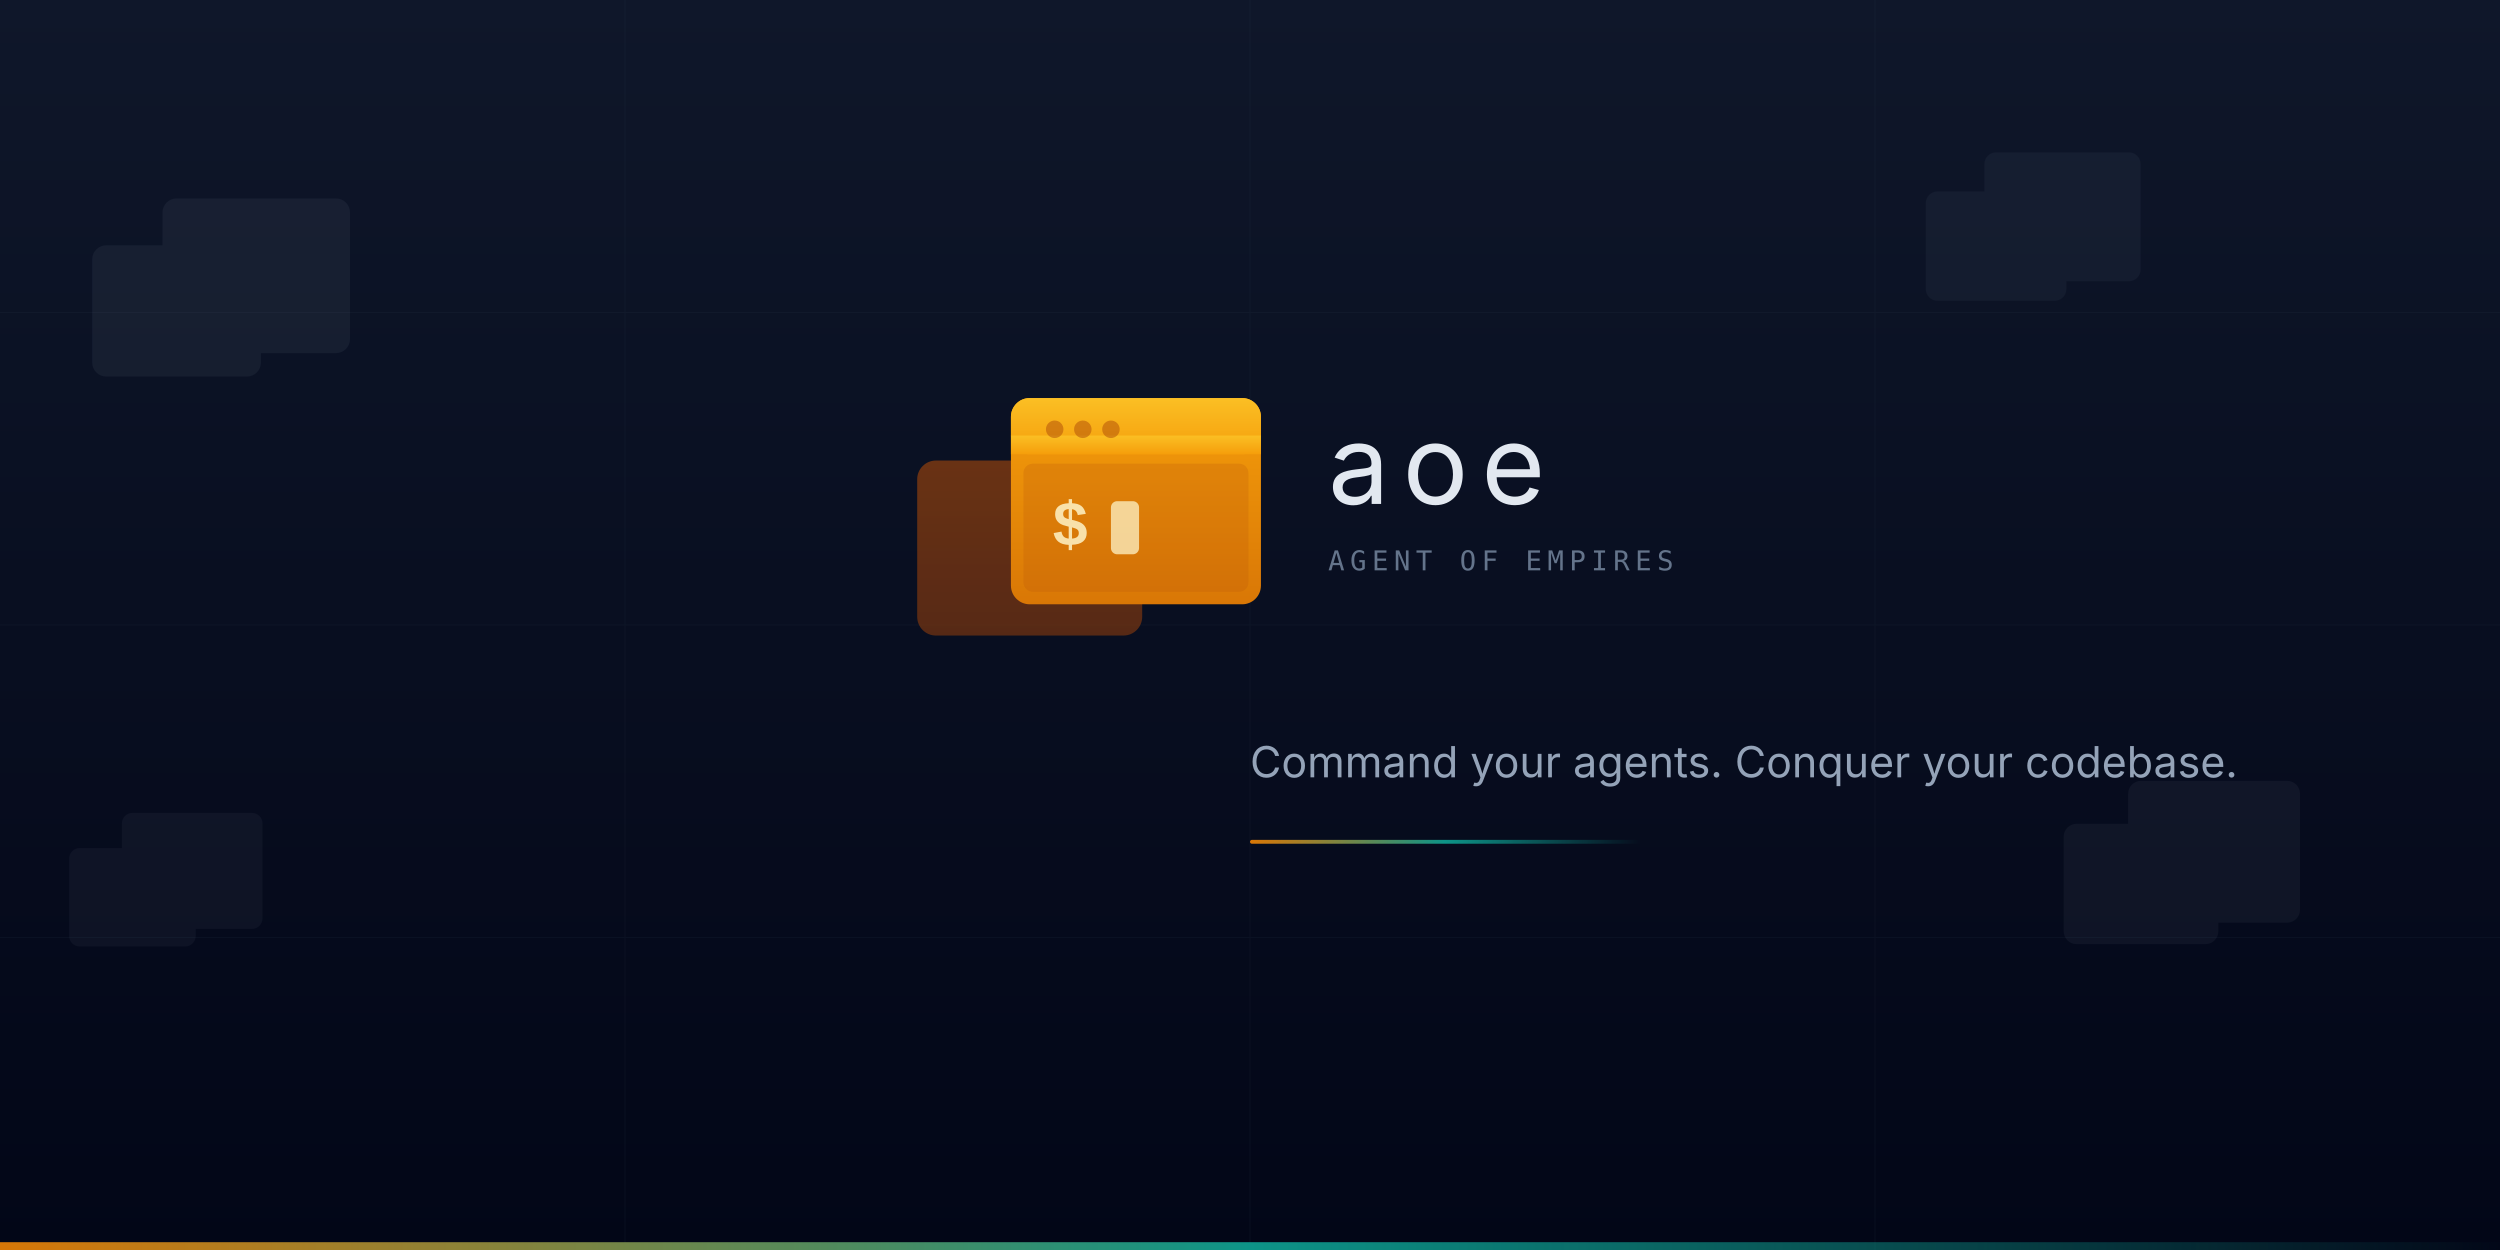
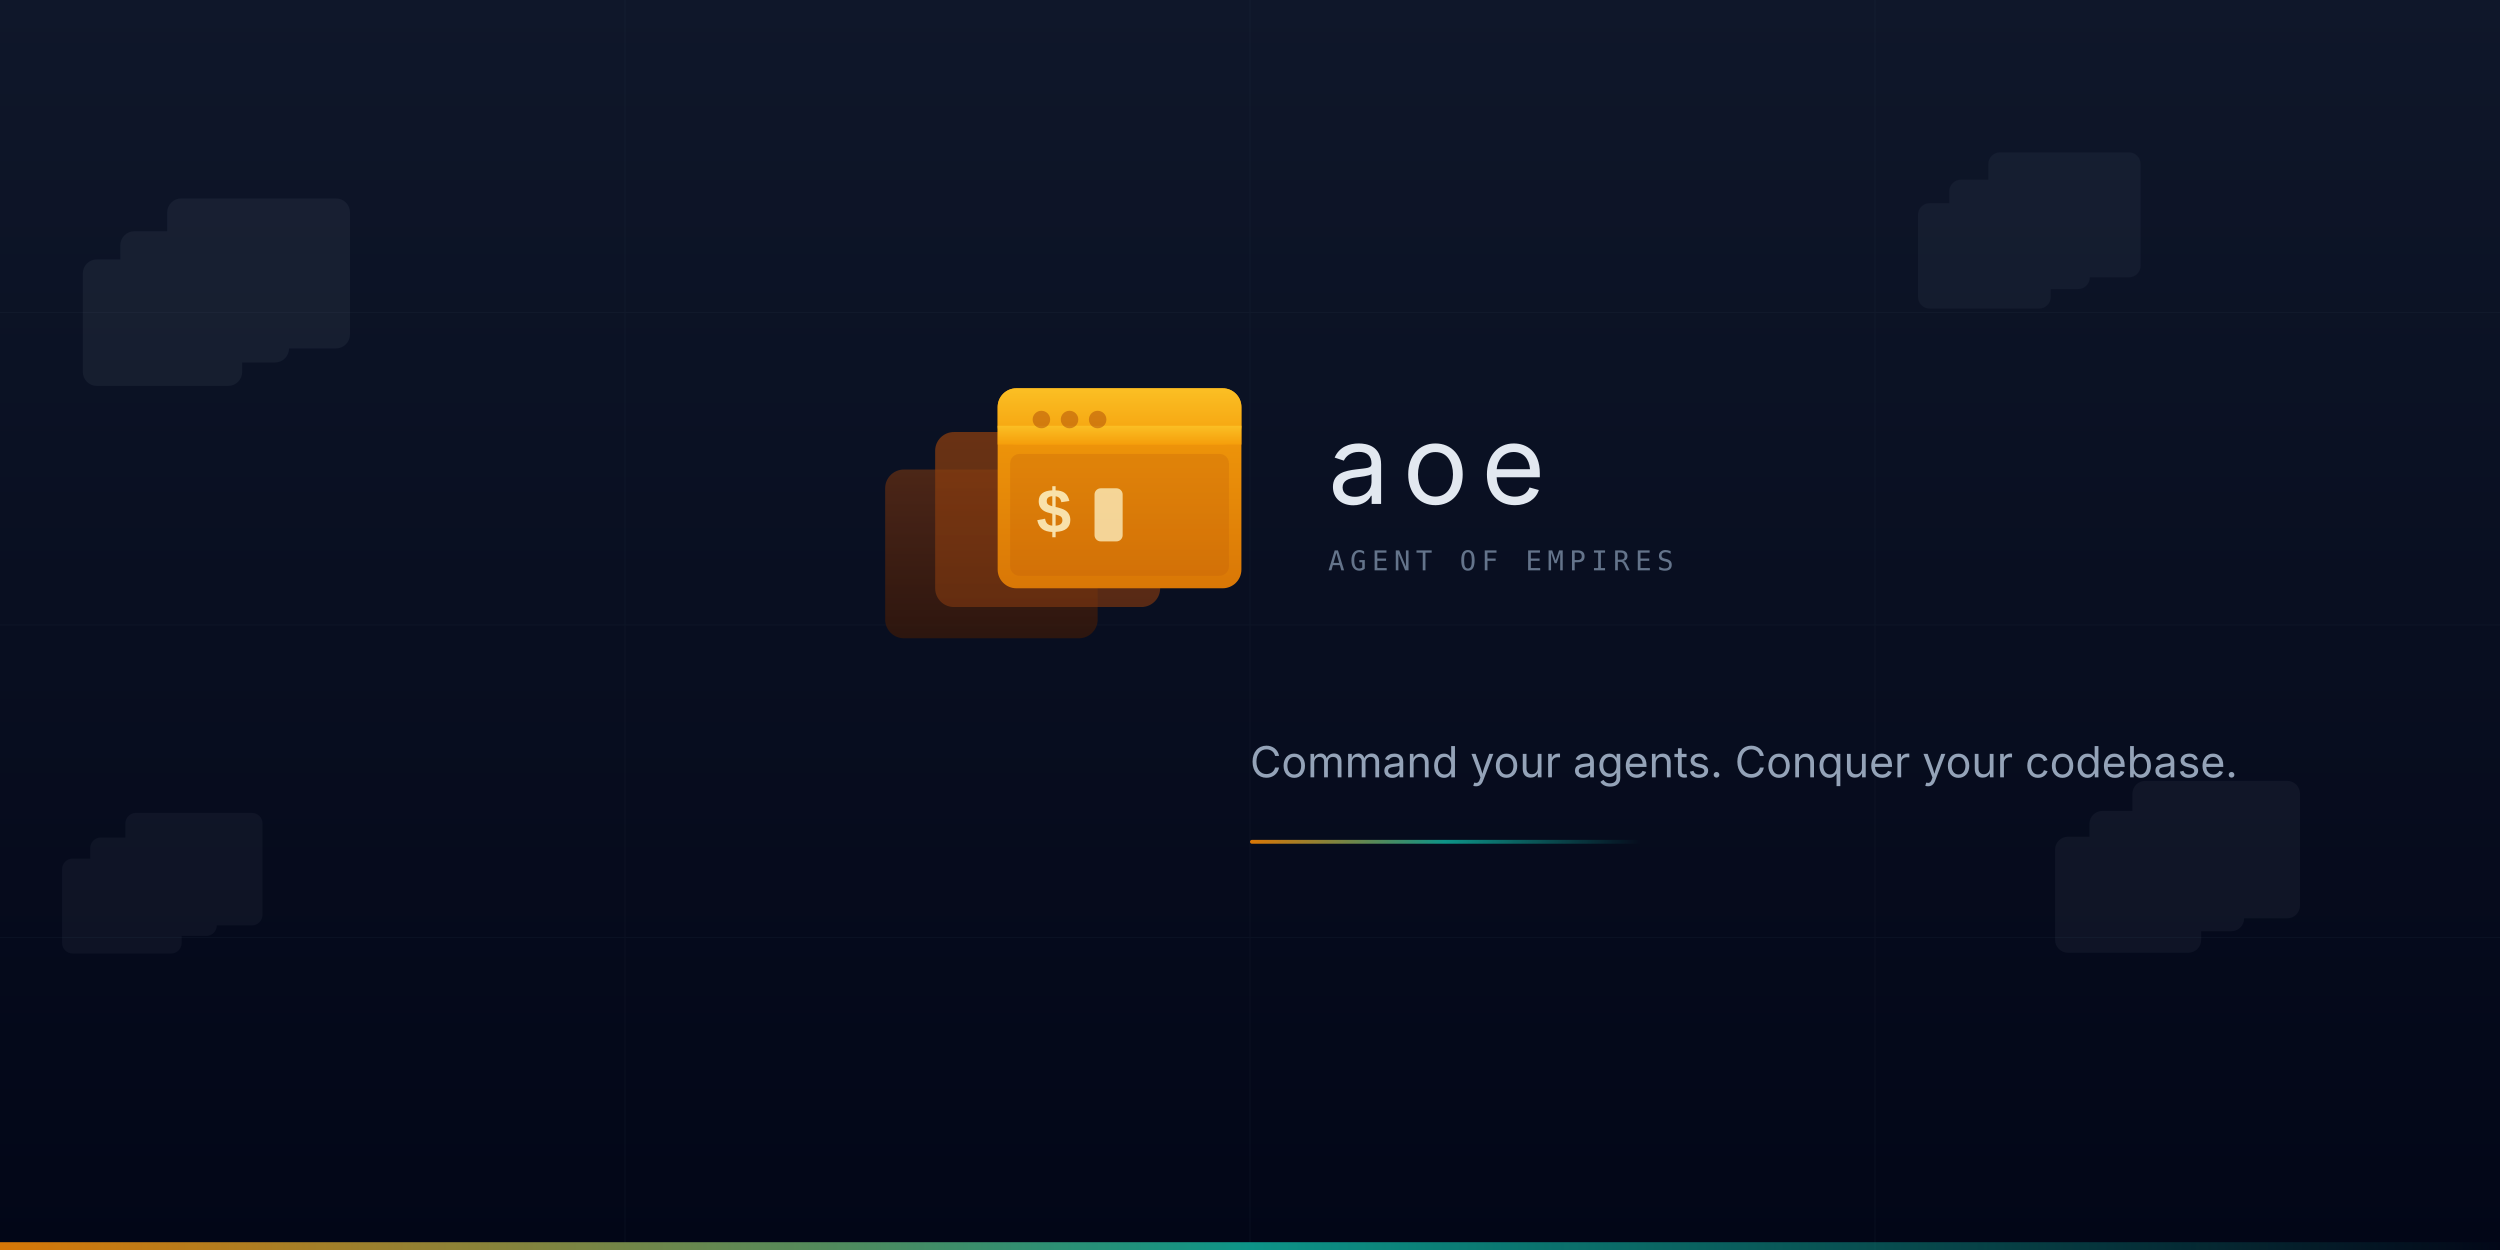
<svg xmlns="http://www.w3.org/2000/svg" width="1280" height="640" viewBox="0 0 1280 640">
  <defs>
    <linearGradient id="bg" x1="0" y1="0" x2="0" y2="1">
      <stop offset="0%" stop-color="#0f172a" />
      <stop offset="100%" stop-color="#020617" />
    </linearGradient>
    <linearGradient id="win-back" x1="0" y1="0" x2="0" y2="1">
+       <stop offset="0%" stop-color="#78350f" />
+       <stop offset="100%" stop-color="#451a03" />
+     </linearGradient>
+     <linearGradient id="win-mid" x1="0" y1="0" x2="0" y2="1">
      <stop offset="0%" stop-color="#92400e" />
      <stop offset="100%" stop-color="#78350f" />
    </linearGradient>
    <linearGradient id="win-front" x1="0" y1="0" x2="0" y2="1">
      <stop offset="0%" stop-color="#f59e0b" />
      <stop offset="100%" stop-color="#d97706" />
    </linearGradient>
    <linearGradient id="titlebar" x1="0" y1="0" x2="0" y2="1">
      <stop offset="0%" stop-color="#fbbf24" />
      <stop offset="100%" stop-color="#f59e0b" />
    </linearGradient>
    <linearGradient id="accent-line" x1="0" y1="0" x2="1" y2="0">
      <stop offset="0%" stop-color="#d97706" />
      <stop offset="50%" stop-color="#0d9488" />
      <stop offset="100%" stop-color="#0d9488" stop-opacity="0" />
    </linearGradient>
  </defs>
  <rect width="1280" height="640" fill="url(#bg)" />
  <g stroke="#334155" stroke-width="0.5" opacity="0.12">
    <line x1="0" y1="160" x2="1280" y2="160" />
    <line x1="0" y1="320" x2="1280" y2="320" />
    <line x1="0" y1="480" x2="1280" y2="480" />
    <line x1="320" y1="0" x2="320" y2="640" />
    <line x1="640" y1="0" x2="640" y2="640" />
    <line x1="960" y1="0" x2="960" y2="640" />
  </g>
  <g transform="translate(40, 80) scale(1.2)" opacity="0.08">
-     <rect x="6" y="38" width="72" height="56" rx="6" fill="#94a3b8" />
-     <rect x="36" y="18" width="80" height="66" rx="6" fill="#94a3b8" />
+     <rect x="2" y="44" width="68" height="54" rx="6" fill="#94a3b8" />
+     <rect x="18" y="32" width="72" height="56" rx="6" fill="#94a3b8" />
+     <rect x="38" y="18" width="78" height="64" rx="6" fill="#94a3b8" />
  </g>
  <g transform="translate(980, 60) scale(1.0)" opacity="0.06">
-     <rect x="6" y="38" width="72" height="56" rx="6" fill="#94a3b8" />
-     <rect x="36" y="18" width="80" height="66" rx="6" fill="#94a3b8" />
+     <rect x="2" y="44" width="68" height="54" rx="6" fill="#94a3b8" />
+     <rect x="18" y="32" width="72" height="56" rx="6" fill="#94a3b8" />
+     <rect x="38" y="18" width="78" height="64" rx="6" fill="#94a3b8" />
  </g>
  <g transform="translate(30, 400) scale(0.9)" opacity="0.06">
-     <rect x="6" y="38" width="72" height="56" rx="6" fill="#94a3b8" />
-     <rect x="36" y="18" width="80" height="66" rx="6" fill="#94a3b8" />
+     <rect x="2" y="44" width="68" height="54" rx="6" fill="#94a3b8" />
+     <rect x="18" y="32" width="72" height="56" rx="6" fill="#94a3b8" />
+     <rect x="38" y="18" width="78" height="64" rx="6" fill="#94a3b8" />
  </g>
  <g transform="translate(1050, 380) scale(1.1)" opacity="0.07">
-     <rect x="6" y="38" width="72" height="56" rx="6" fill="#94a3b8" />
-     <rect x="36" y="18" width="80" height="66" rx="6" fill="#94a3b8" />
+     <rect x="2" y="44" width="68" height="54" rx="6" fill="#94a3b8" />
+     <rect x="18" y="32" width="72" height="56" rx="6" fill="#94a3b8" />
+     <rect x="38" y="18" width="78" height="64" rx="6" fill="#94a3b8" />
  </g>
-   <g transform="translate(460, 175) scale(1.6)">
-     <rect x="6" y="38" width="72" height="56" rx="6" fill="url(#win-back)" opacity="0.7" />
-     <rect x="36" y="18" width="80" height="66" rx="6" fill="url(#win-front)" />
-     <rect x="36" y="18" width="80" height="18" rx="6" fill="url(#titlebar)" />
-     <rect x="36" y="30" width="80" height="6" fill="url(#titlebar)" />
-     <circle cx="50" cy="28" r="2.8" fill="#b45309" opacity="0.55" />
-     <circle cx="59" cy="28" r="2.8" fill="#b45309" opacity="0.55" />
-     <circle cx="68" cy="28" r="2.8" fill="#b45309" opacity="0.55" />
-     <rect x="40" y="39" width="72" height="41" rx="3" fill="#b45309" opacity="0.22" />
-     <text x="49" y="65" font-family="'Courier New', monospace" font-size="20" font-weight="bold" fill="#fef3c7" opacity="0.85">$</text>
-     <rect x="68" y="51" width="9" height="17" rx="2" fill="#fef3c7" opacity="0.75" />
+   <g transform="translate(450, 170) scale(1.6)">
+     <rect x="2" y="44" width="68" height="54" rx="6" fill="url(#win-back)" opacity="0.6" />
+     <rect x="18" y="32" width="72" height="56" rx="6" fill="url(#win-mid)" opacity="0.7" />
+     <rect x="38" y="18" width="78" height="64" rx="6" fill="url(#win-front)" />
+     <rect x="38" y="18" width="78" height="18" rx="6" fill="url(#titlebar)" />
+     <rect x="38" y="30" width="78" height="6" fill="url(#titlebar)" />
+     <circle cx="52" cy="28" r="2.8" fill="#b45309" opacity="0.55" />
+     <circle cx="61" cy="28" r="2.8" fill="#b45309" opacity="0.55" />
+     <circle cx="70" cy="28" r="2.8" fill="#b45309" opacity="0.55" />
+     <rect x="42" y="39" width="70" height="39" rx="3" fill="#b45309" opacity="0.22" />
+     <text x="50" y="64" font-family="'Courier New', monospace" font-size="20" font-weight="bold" fill="#fef3c7" opacity="0.85">$</text>
+     <rect x="69" y="50" width="9" height="17" rx="2" fill="#fef3c7" opacity="0.75" />
  </g>
  <text x="680" y="258" font-family="'Satoshi', 'DM Sans', 'Inter', system-ui, sans-serif" font-size="56" font-weight="400" fill="#e2e8f0" letter-spacing="0.12em">aoe</text>
  <text x="680" y="292" font-family="'JetBrains Mono', 'SF Mono', monospace" font-size="14" fill="#64748b" letter-spacing="0.2em">AGENT OF EMPIRES</text>
  <text x="640" y="398" font-family="'DM Sans', 'Inter', system-ui, sans-serif" font-size="22" fill="#94a3b8">Command your agents. Conquer your codebase.</text>
  <rect x="640" y="430" width="200" height="2" fill="url(#accent-line)" rx="1" />
  <rect x="0" y="636" width="1280" height="4" fill="url(#accent-line)" />
</svg>
